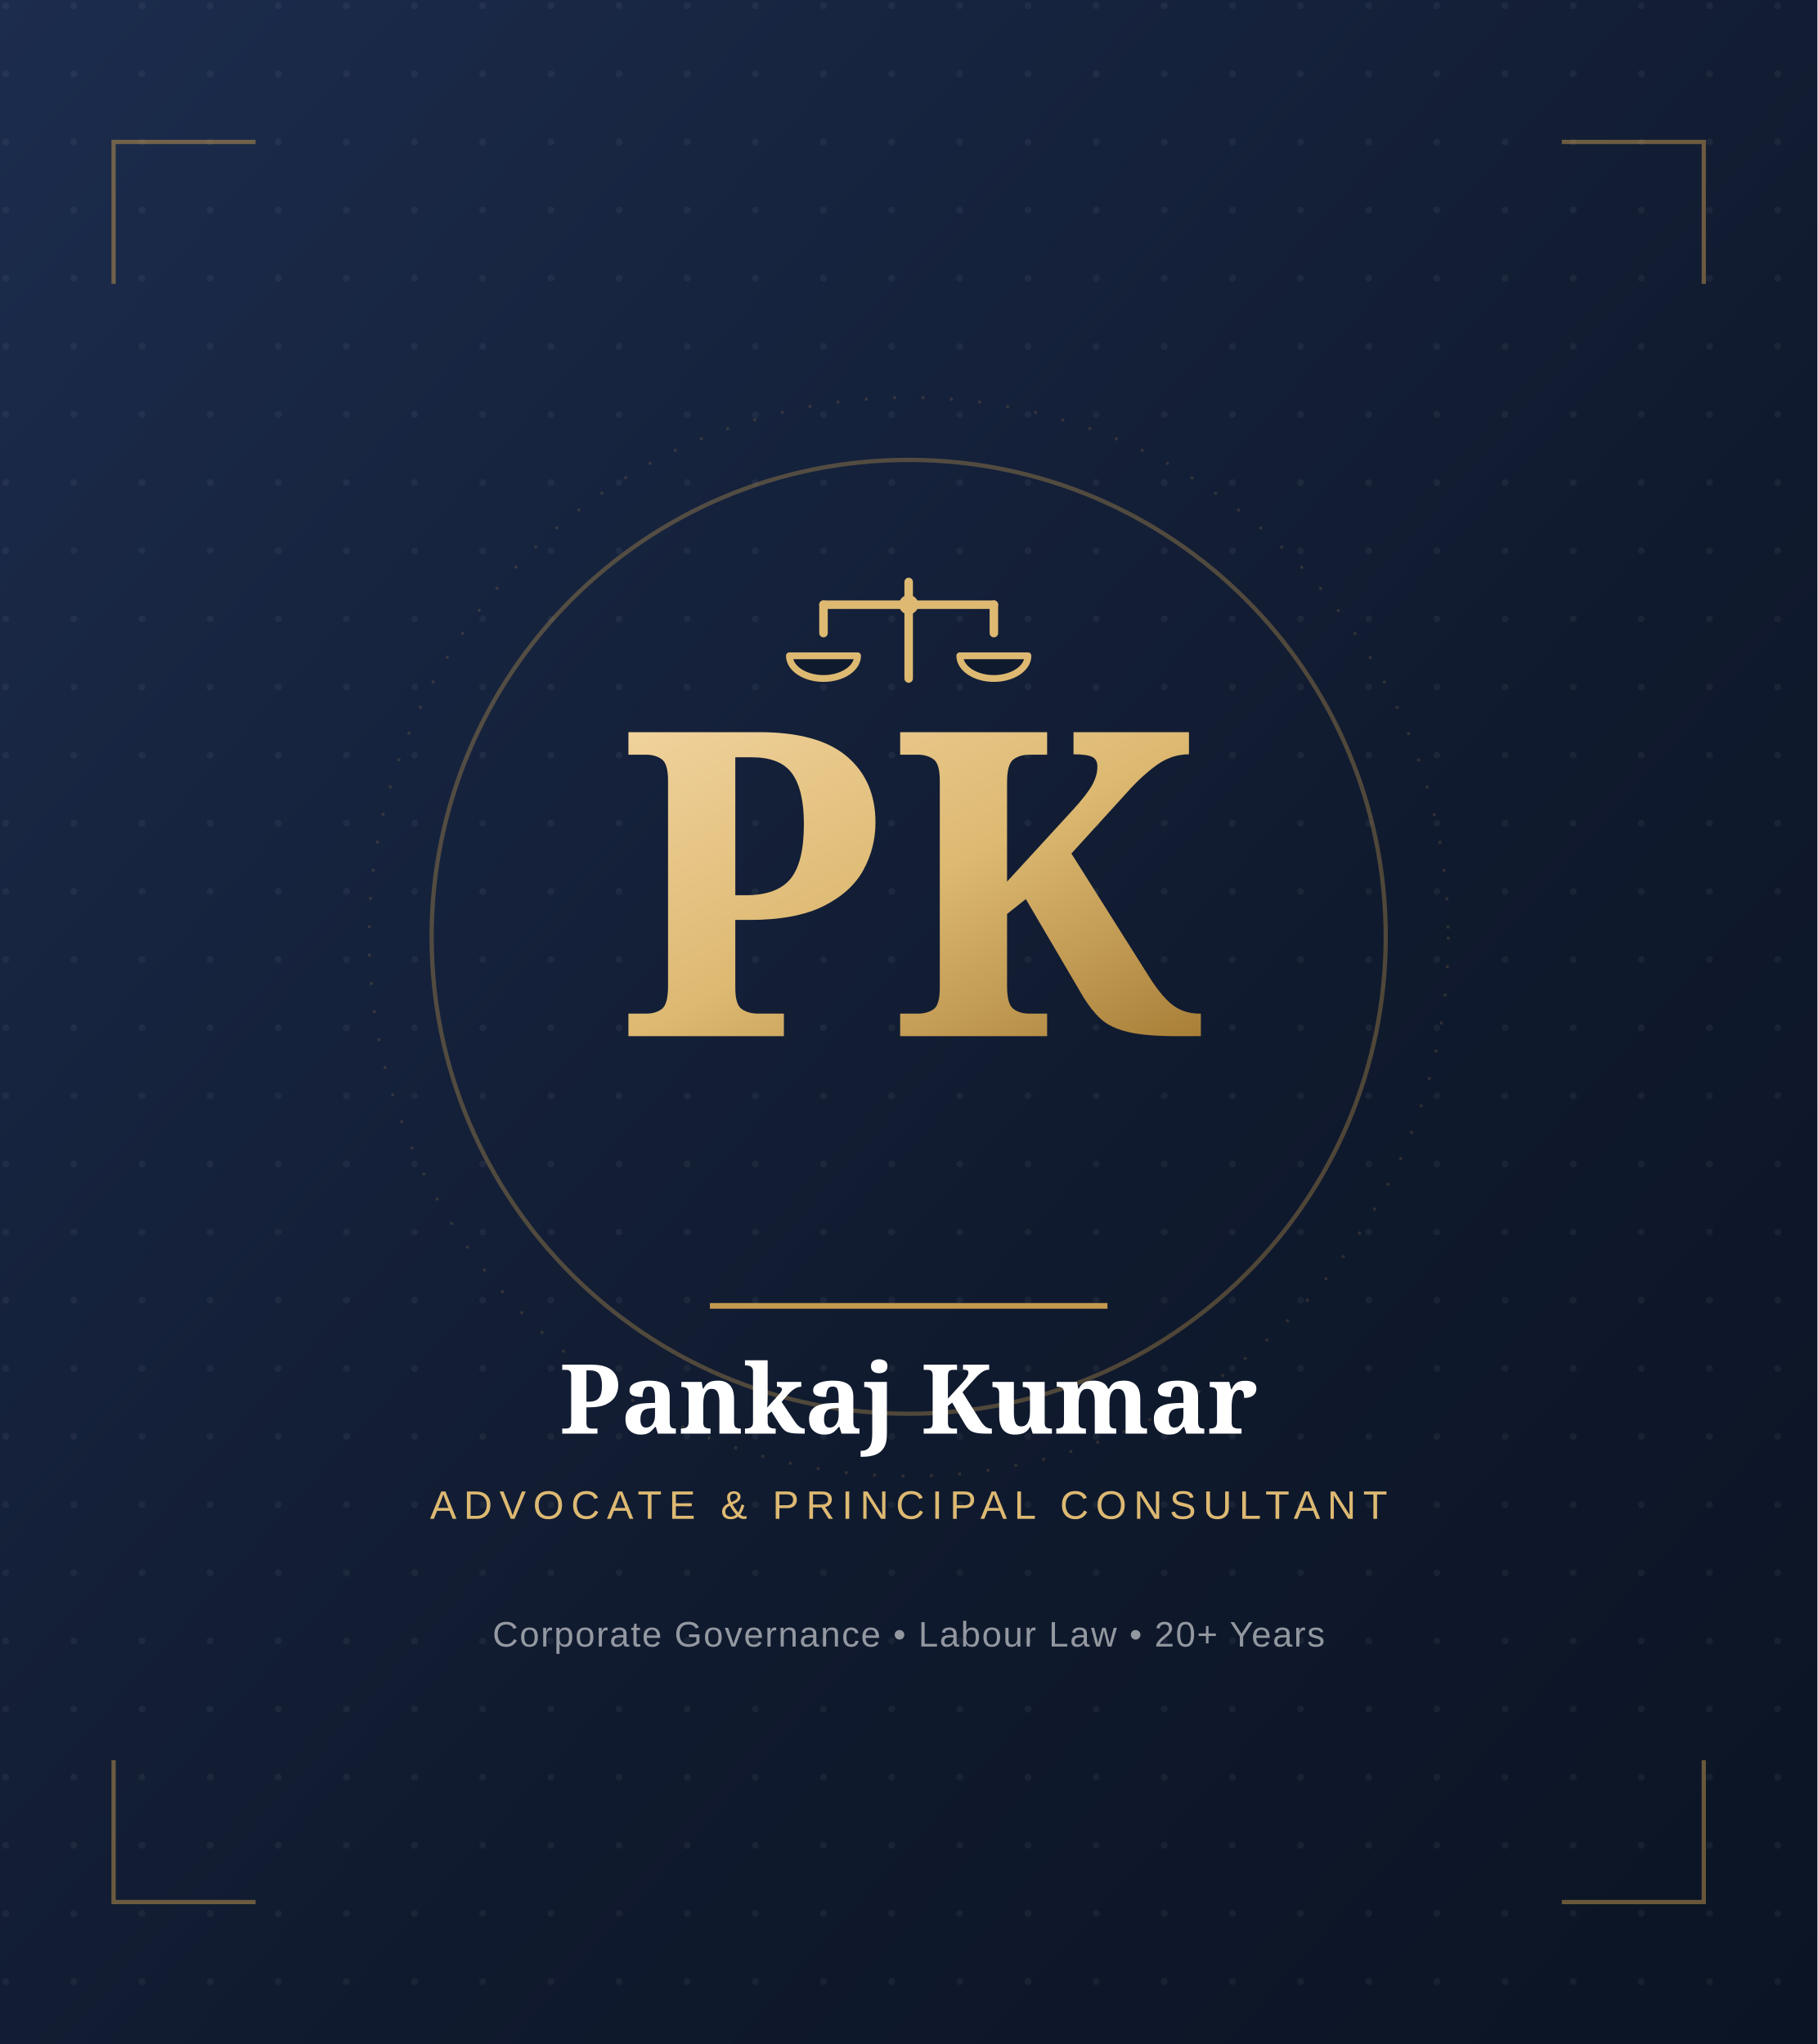
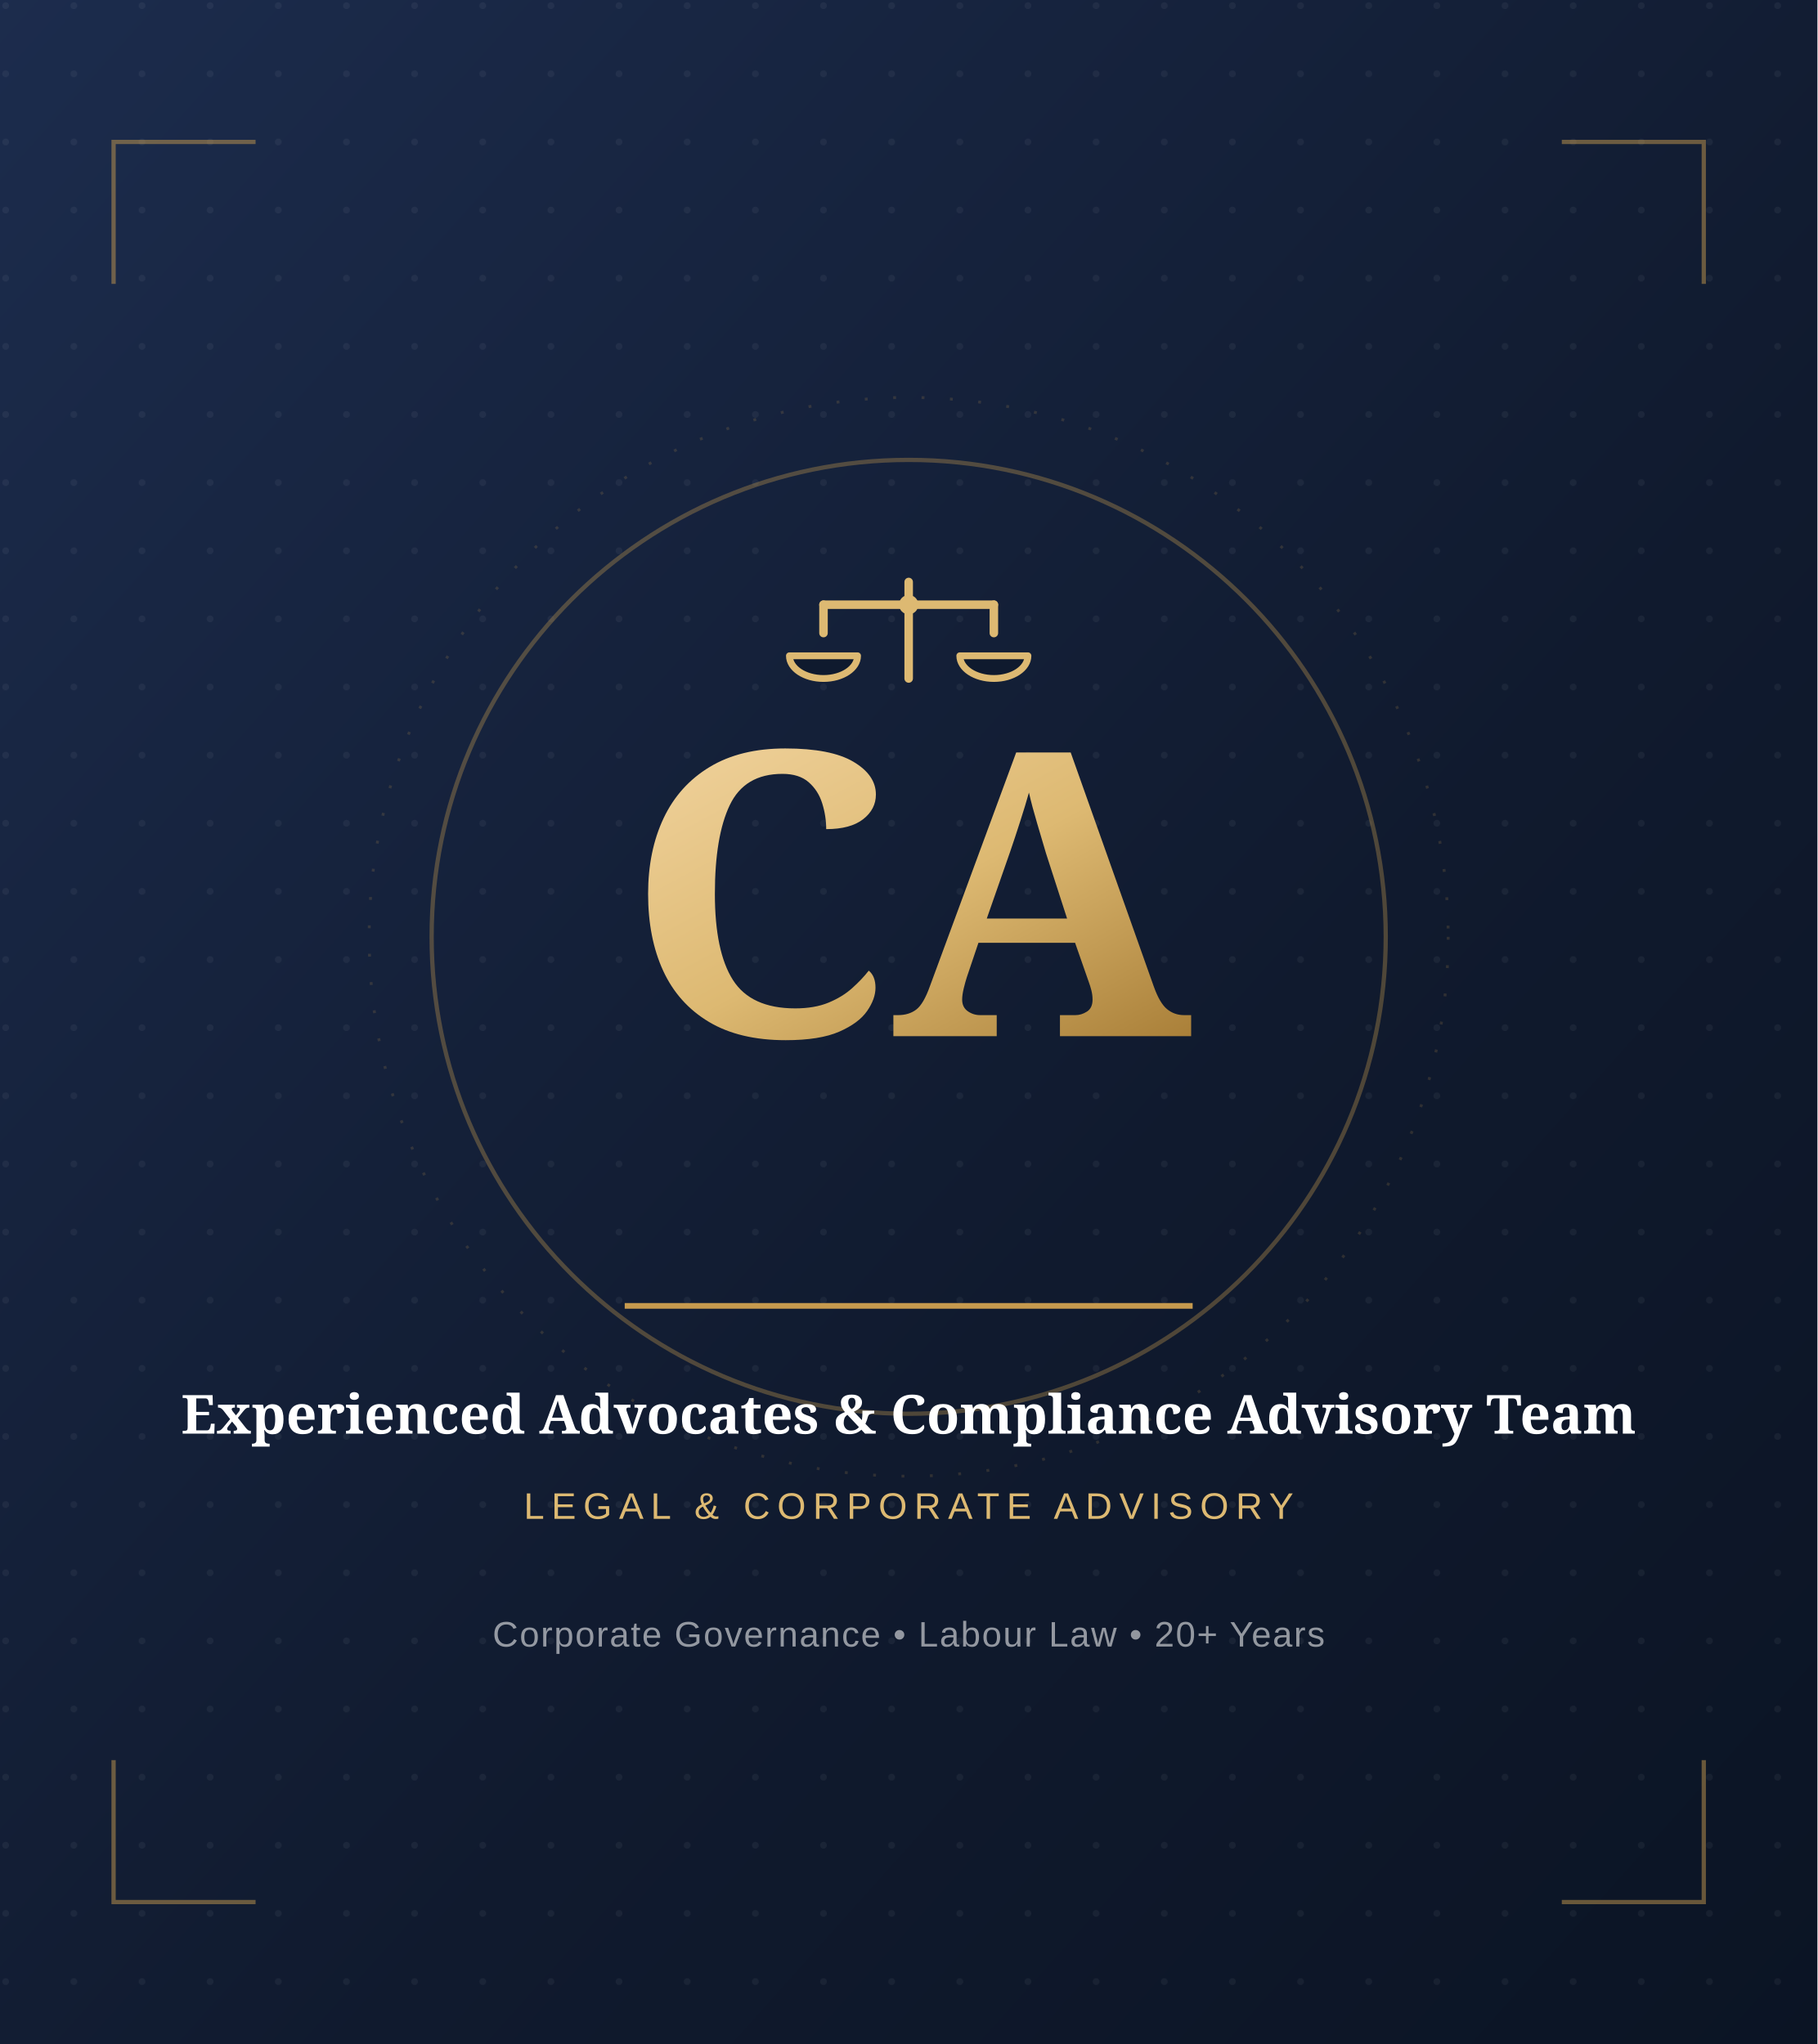
<svg xmlns="http://www.w3.org/2000/svg" viewBox="0 0 640 720">
  <defs>
    <linearGradient id="pnavy" x1="0%" y1="0%" x2="100%" y2="100%">
      <stop offset="0%" stop-color="#1c2c4d" />
      <stop offset="60%" stop-color="#101a2e" />
      <stop offset="100%" stop-color="#0b1424" />
    </linearGradient>
    <linearGradient id="pgold" x1="0%" y1="0%" x2="100%" y2="100%">
      <stop offset="0%" stop-color="#f0d29c" />
      <stop offset="50%" stop-color="#ddb972" />
      <stop offset="100%" stop-color="#a97f38" />
    </linearGradient>
    <pattern id="pdots" width="24" height="24" patternUnits="userSpaceOnUse">
      <circle cx="2" cy="2" r="1.2" fill="#ffffff" opacity="0.05" />
    </pattern>
  </defs>
  <rect width="640" height="720" fill="url(#pnavy)" />
  <rect width="640" height="720" fill="url(#pdots)" />
  <g stroke="#c69a4e" stroke-opacity="0.5" stroke-width="1.5" fill="none">
    <path d="M40 100 V50 H90" />
    <path d="M600 100 V50 H550" />
    <path d="M40 620 V670 H90" />
    <path d="M600 620 V670 H550" />
  </g>
  <circle cx="320" cy="330" r="168" fill="none" stroke="#c69a4e" stroke-opacity="0.35" stroke-width="1.5" />
  <circle cx="320" cy="330" r="190" fill="none" stroke="#c69a4e" stroke-opacity="0.18" stroke-width="1" stroke-dasharray="1 9" />
-   <text x="320" y="365" font-family="'Playfair Display', Georgia, serif" font-size="150" font-weight="700" text-anchor="middle" fill="url(#pgold)">PK</text>
+   <text x="320" y="365" font-family="'Playfair Display', Georgia, serif" font-size="140" font-weight="700" text-anchor="middle" fill="url(#pgold)">CA</text>
  <g transform="translate(320,205)" stroke="#ddb972" stroke-width="3" fill="none" stroke-linecap="round" stroke-linejoin="round">
    <line x1="0" y1="0" x2="0" y2="34" />
    <line x1="-30" y1="8" x2="30" y2="8" />
    <circle cx="0" cy="8" r="3.4" fill="#ddb972" stroke="none" />
    <path d="M-42 26 a12 8 0 0 0 24 0 Z" fill="#0f1a2e" stroke="#ddb972" stroke-width="2.4" />
    <path d="M18 26 a12 8 0 0 0 24 0 Z" fill="#0f1a2e" stroke="#ddb972" stroke-width="2.4" />
    <line x1="-30" y1="8" x2="-30" y2="18" />
    <line x1="30" y1="8" x2="30" y2="18" />
  </g>
-   <line x1="250" y1="460" x2="390" y2="460" stroke="#c69a4e" stroke-width="2" />
-   <text x="320" y="505" font-family="'Playfair Display', Georgia, serif" font-size="34" font-weight="700" text-anchor="middle" fill="#ffffff">Pankaj Kumar</text>
-   <text x="320" y="535" font-family="Arial, sans-serif" font-size="14" letter-spacing="2.5" text-anchor="middle" fill="#ddb972">ADVOCATE &amp; PRINCIPAL CONSULTANT</text>
+   <line x1="220" y1="460" x2="420" y2="460" stroke="#c69a4e" stroke-width="2" />
+   <text x="320" y="505" font-family="'Playfair Display', Georgia, serif" font-size="19" font-weight="700" text-anchor="middle" fill="#ffffff">Experienced Advocates &amp; Compliance Advisory Team</text>
+   <text x="320" y="535" font-family="Arial, sans-serif" font-size="13" letter-spacing="2.5" text-anchor="middle" fill="#ddb972">LEGAL &amp; CORPORATE ADVISORY</text>
  <text x="320" y="580" font-family="Arial, sans-serif" font-size="12.5" letter-spacing="0.5" text-anchor="middle" fill="#ffffff" opacity="0.55">Corporate Governance • Labour Law • 20+ Years</text>
</svg>
